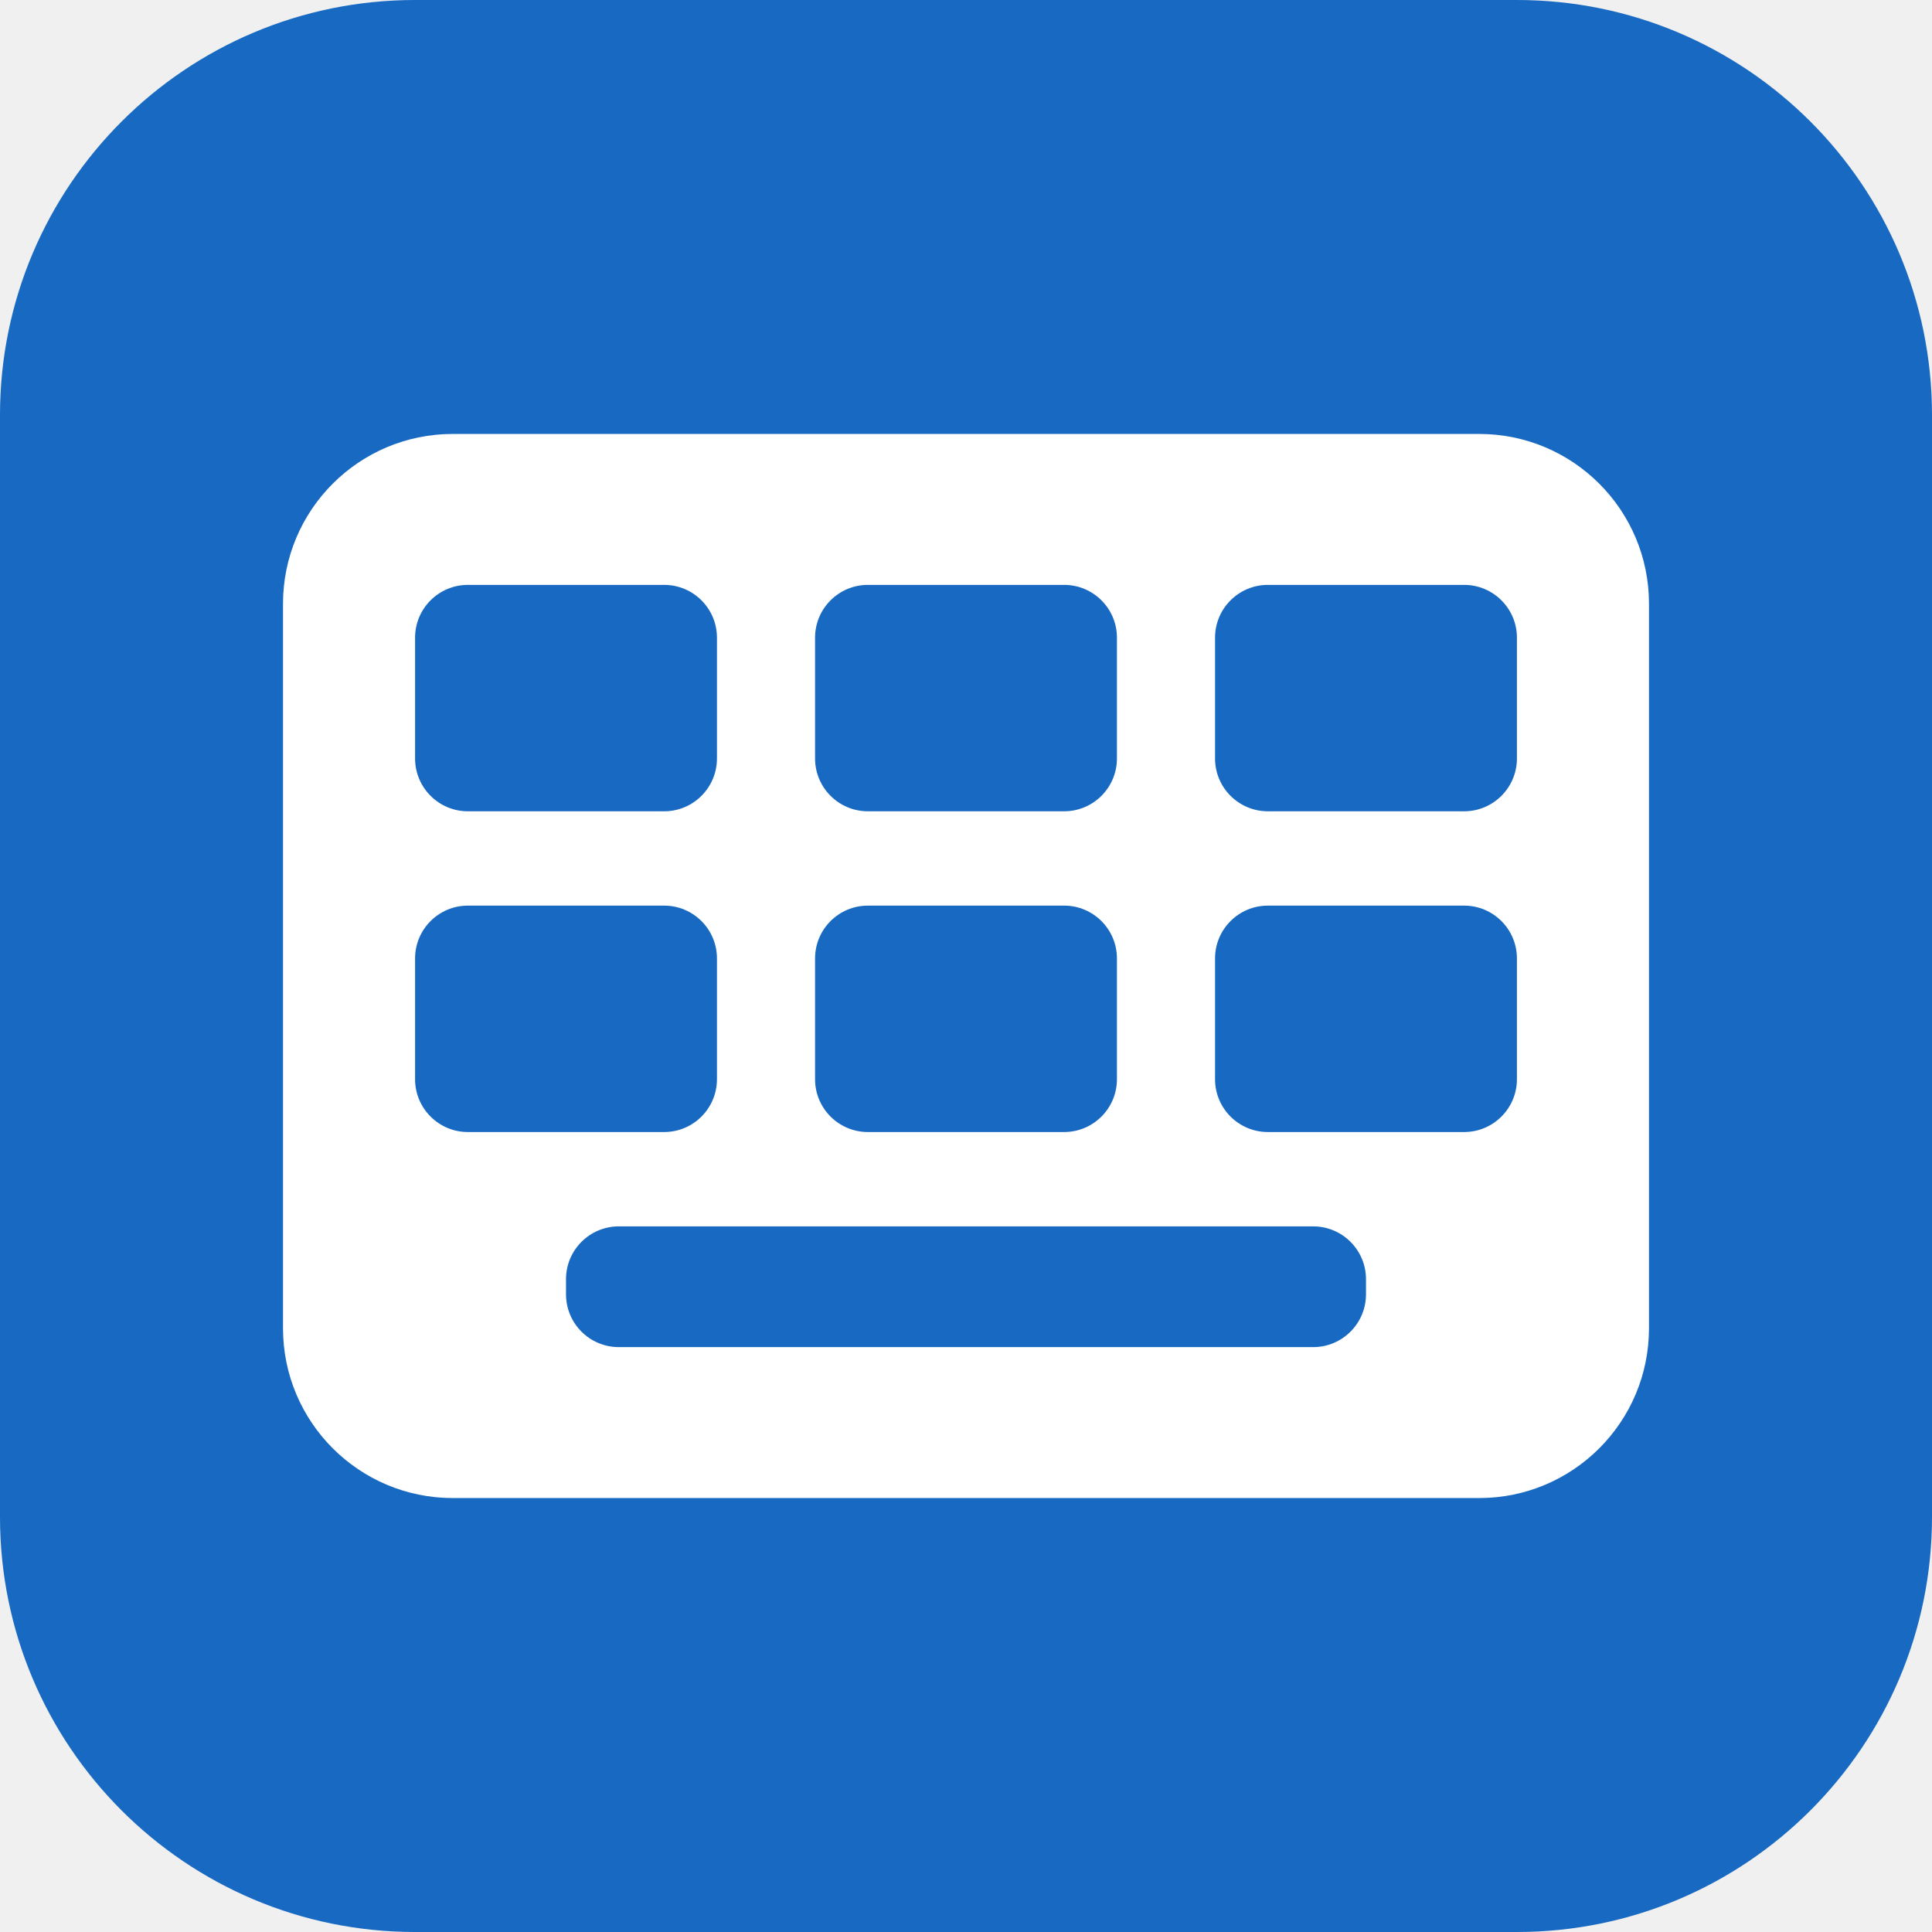
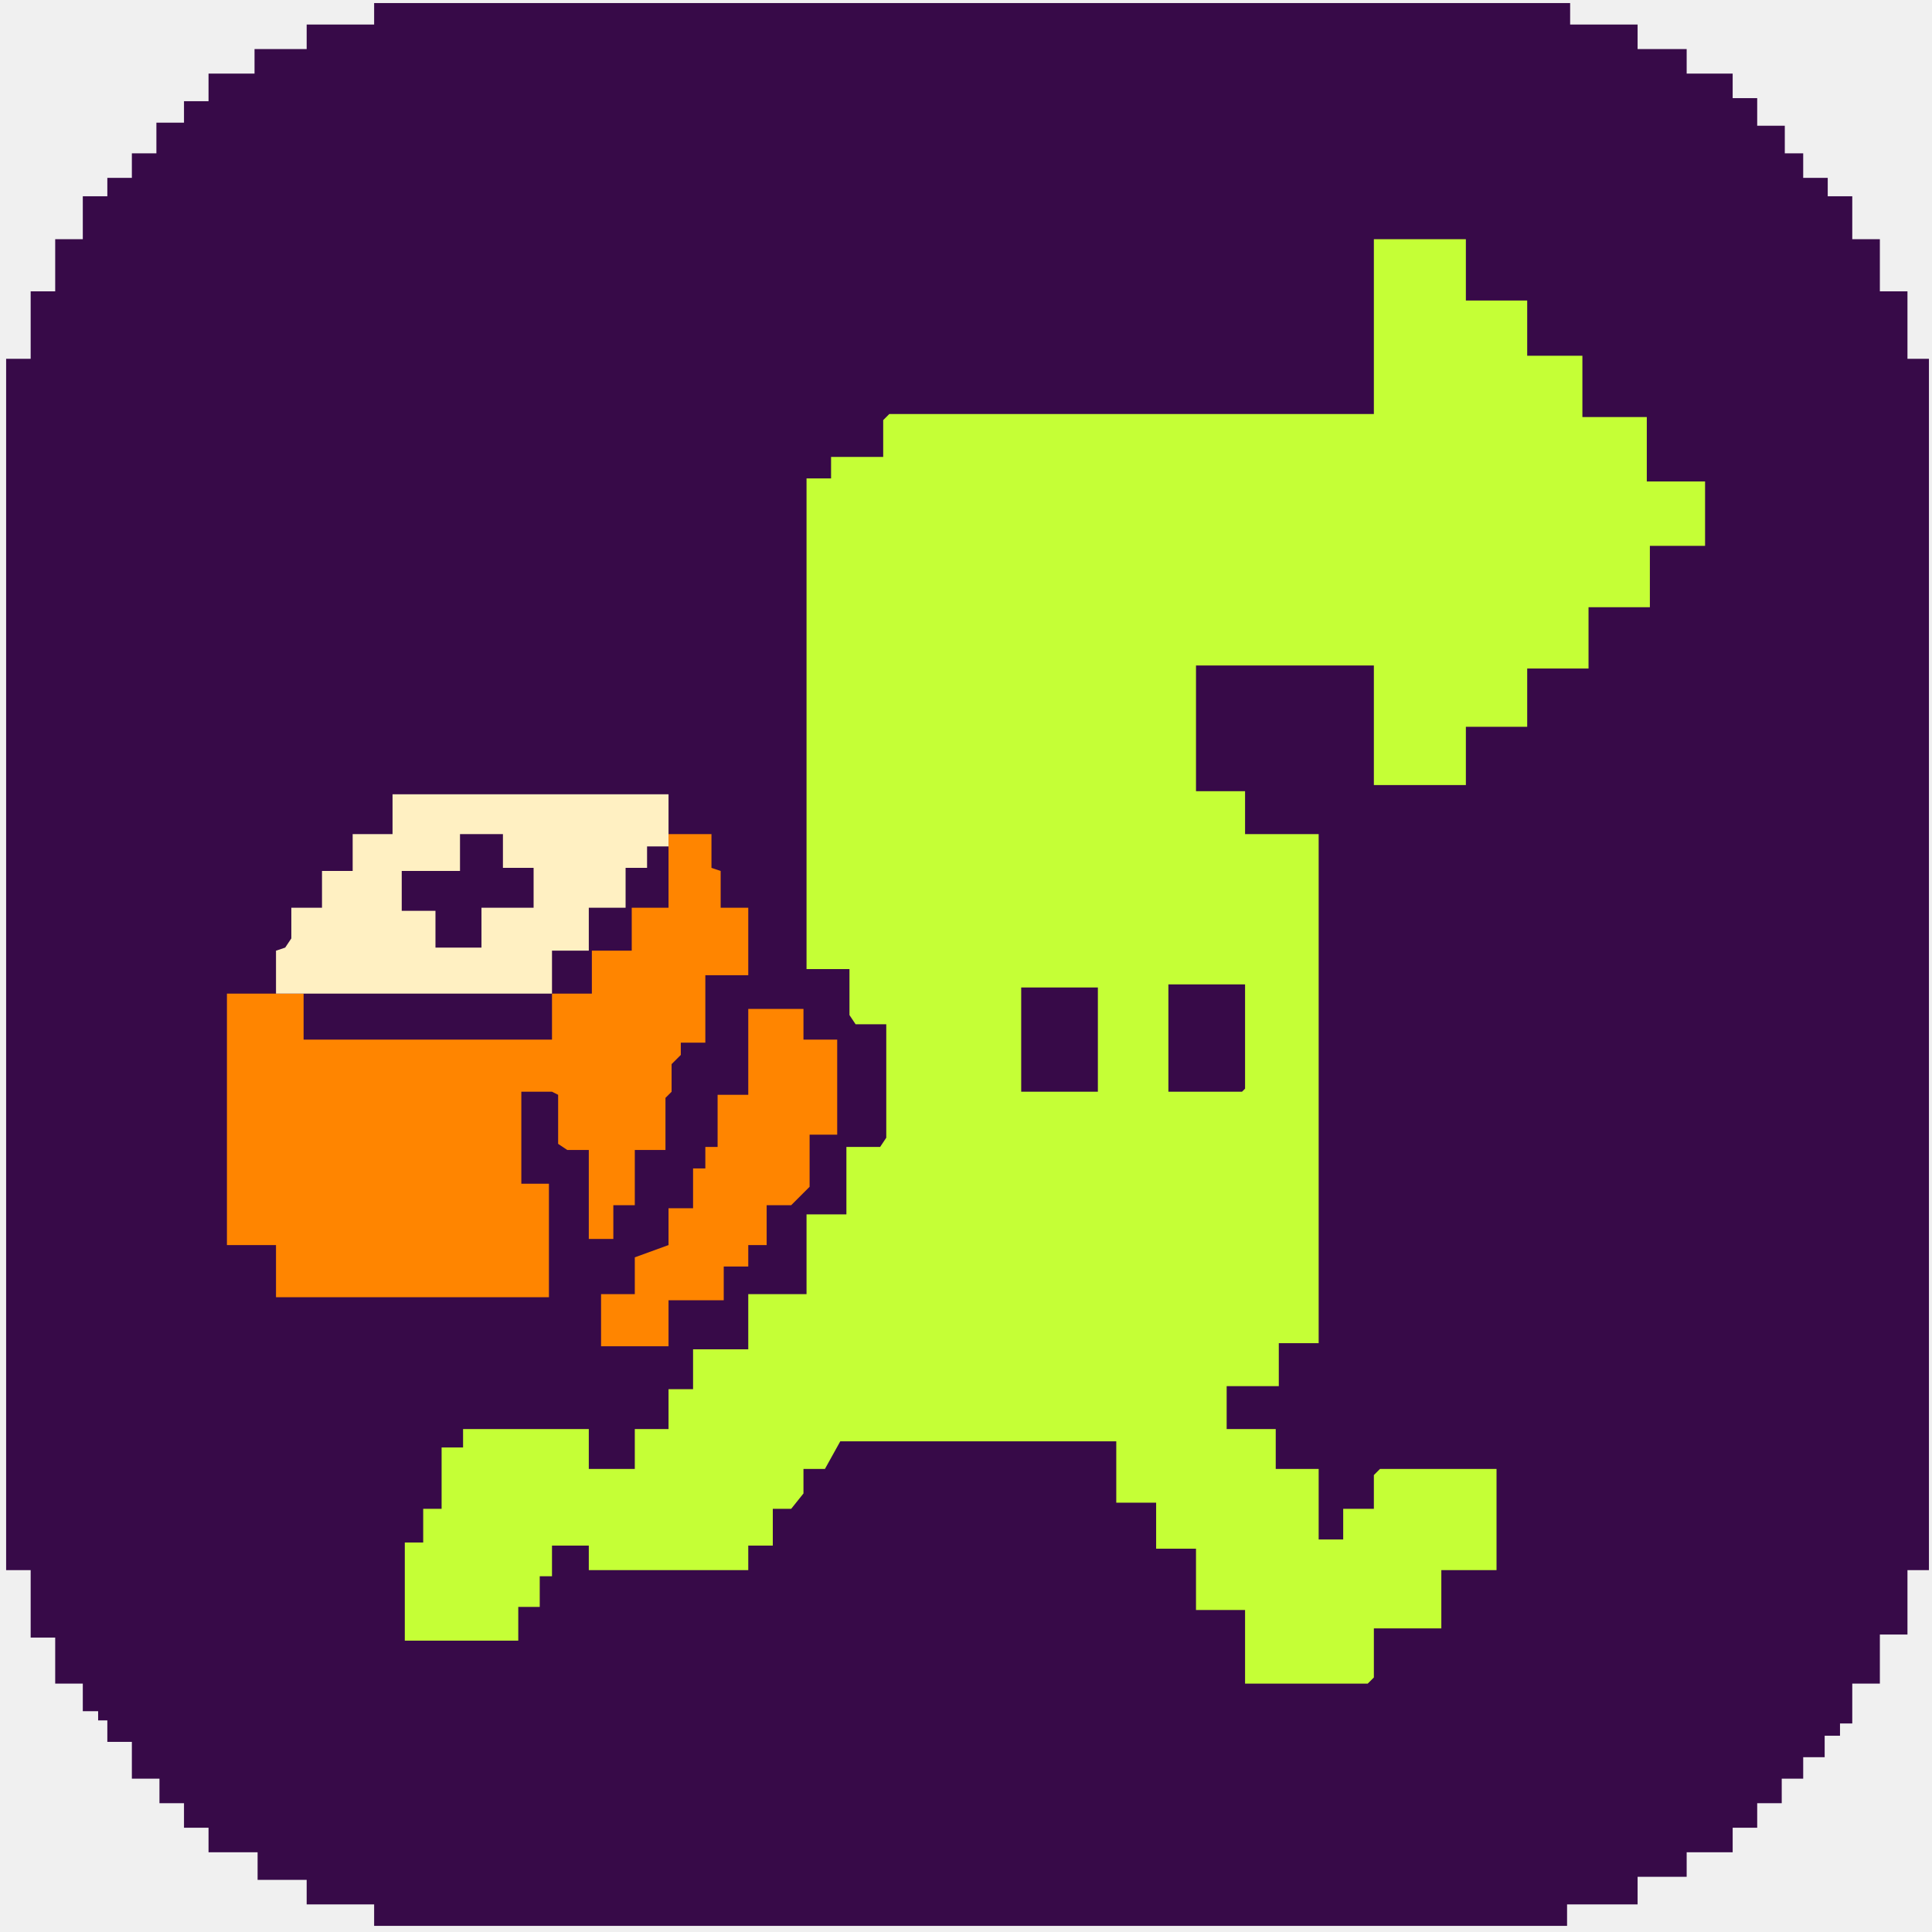
- <svg xmlns="http://www.w3.org/2000/svg" width="1024" height="1024" viewBox="0 0 1024 1024">
-   <rect width="1024" height="1024" rx="220" fill="#1769c2" />
-   <rect x="150" y="230" width="724" height="564" rx="90" fill="#ffffff" />
-   <g fill="#1769c2">
-     <rect x="220" y="310" width="160" height="120" rx="28" />
-     <rect x="432" y="310" width="160" height="120" rx="28" />
-     <rect x="644" y="310" width="160" height="120" rx="28" />
-     <rect x="220" y="480" width="160" height="120" rx="28" />
-     <rect x="432" y="480" width="160" height="120" rx="28" />
-     <rect x="644" y="480" width="160" height="120" rx="28" />
-     <rect x="300" y="650" width="424" height="64" rx="28" />
-   </g>
+ <svg xmlns="http://www.w3.org/2000/svg" width="2048" height="2048" viewBox="0 0 630 630">
+   <path fill="#370a48" fill-rule="evenodd" d="M2 173 2 117 10 117 10 95 18 95 18 78 27 78 27 64 35 64 35 58 43 58 43 50 51 50 51 40 60 40 60 33 68 33 68 24 83 24 83 16 100 16 100 8 122 8 122 1 512 1 512 8 534 8 534 16 550 16 550 24 565 24 565 32 573 32 573 41 582 41 582 50 588 50 588 58 596 58 596 64 604 64 604 78 613 78 613 95 622 95 622 117 629 117 629 512 622 512 622 533 613 533 613 549 604 549 604 562 600 562 600 566 595 566 595 573 588 573 588 580 581 580 581 588 573 588 573 596 565 596 565 604 550 604 550 612 534 612 534 621 511 621 511 628 122 628 122 621 100 621 100 613 84 613 84 604 68 604 68 596 60 596 60 588 52 588 52 580 43 580 43 568 35 568 35 561 32 561 32 558 27 558 27 549 18 549 18 534 10 534 10 512 2 512Z" />
+   <path fill="#c5ff36" fill-rule="evenodd" d="M132 503 138 503 138 492 144 492 144 472 151 472 151 466 192 466 192 479 207 479 207 466 218 466 218 453 226 453 226 440 244 440 244 422 263 422 263 396 276 396 276 374 287 374 289 371 289 334 279 334 277 331 277 321 277 316 263 316 263 156 271 156 271 149 288 149 288 137 290 135 448 135 448 78 478 78 478 98 498 98 498 116 516 116 516 136 537 136 537 157 556 157 556 178 538 178 538 198 518 198 518 218 498 218 498 237 478 237 478 256 448 256 448 217 390 217 390 258 406 258 406 272 430 272 430 438 417 438 417 452 400 452 400 466 416 466 416 479 430 479 430 502 438 502 438 492 448 492 448 481 450 479 488 479 488 512 470 512 470 531 448 531 448 547 446 549 406 549 406 525 390 525 390 505 377 505 377 490 364 490 364 470 274 470 269 479 262 479 262 487 258 492 252 492 252 504 244 504 244 512 192 512 192 504 180 504 180 514 176 514 176 524 169 524 169 531 169 535 132 535Z M333 322 333 356 358 356 358 322Z M381 321 381 356 405 356 406 355 406 321 391 321Z" />
+   <path fill="#ff8500" fill-rule="evenodd" d="M74 324 99 324 99 339 180 339 180 324 193 324 193 310 206 310 206 296 218 296 218 272 232 272 232 283 235 284 235 296 244 296 244 318 230 318 230 340 222 340 222 344 219 347 219 356 217 358 217 375 207 375 207 393 200 393 200 404 192 404 192 375 185 375 182 373 182 357 180 356 170 356 170 382 170 386 179 386 179 423 90 423 90 406 74 406Z M196 422 207 422 207 410 218 406 218 394 226 394 226 381 230 381 230 374 234 374 234 357 244 357 244 329 262 329 262 339 273 339 273 370 264 370 264 387 258 393 250 393 250 406 244 406 244 413 236 413 236 424 218 424 218 439 196 439Z" />
+   <path fill="#fff0c2" fill-rule="evenodd" d="M90 310 93 309 95 306 95 296 105 296 105 284 115 284 115 272 128 272 128 259 218 259 218 276 211 276 211 283 204 283 204 296 192 296 192 310 180 310 180 324 90 324Z M131 284 131 297 142 297 142 309 157 309 157 296 174 296 174 283 164 283 164 272 150 272 150 284Z" />
</svg>
